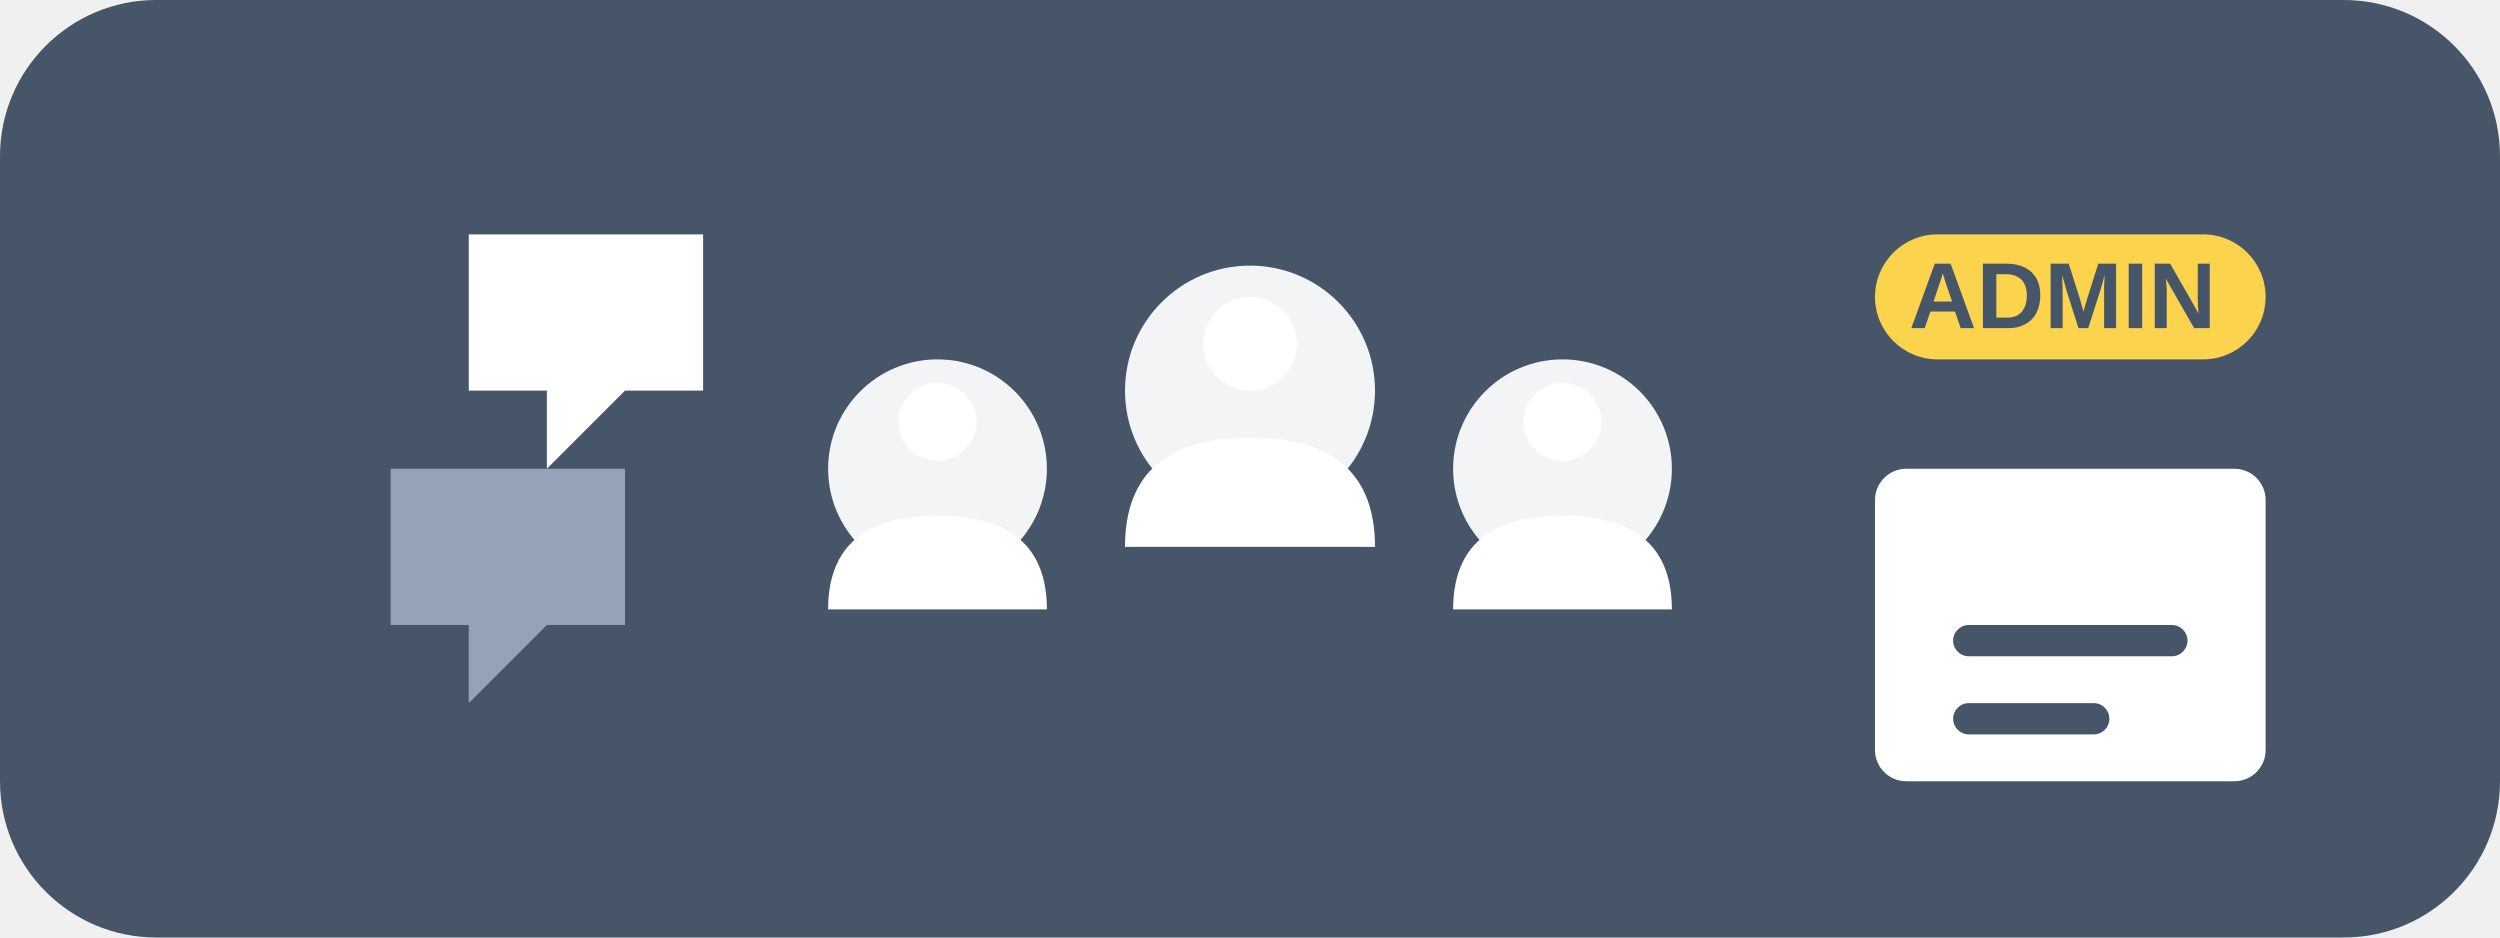
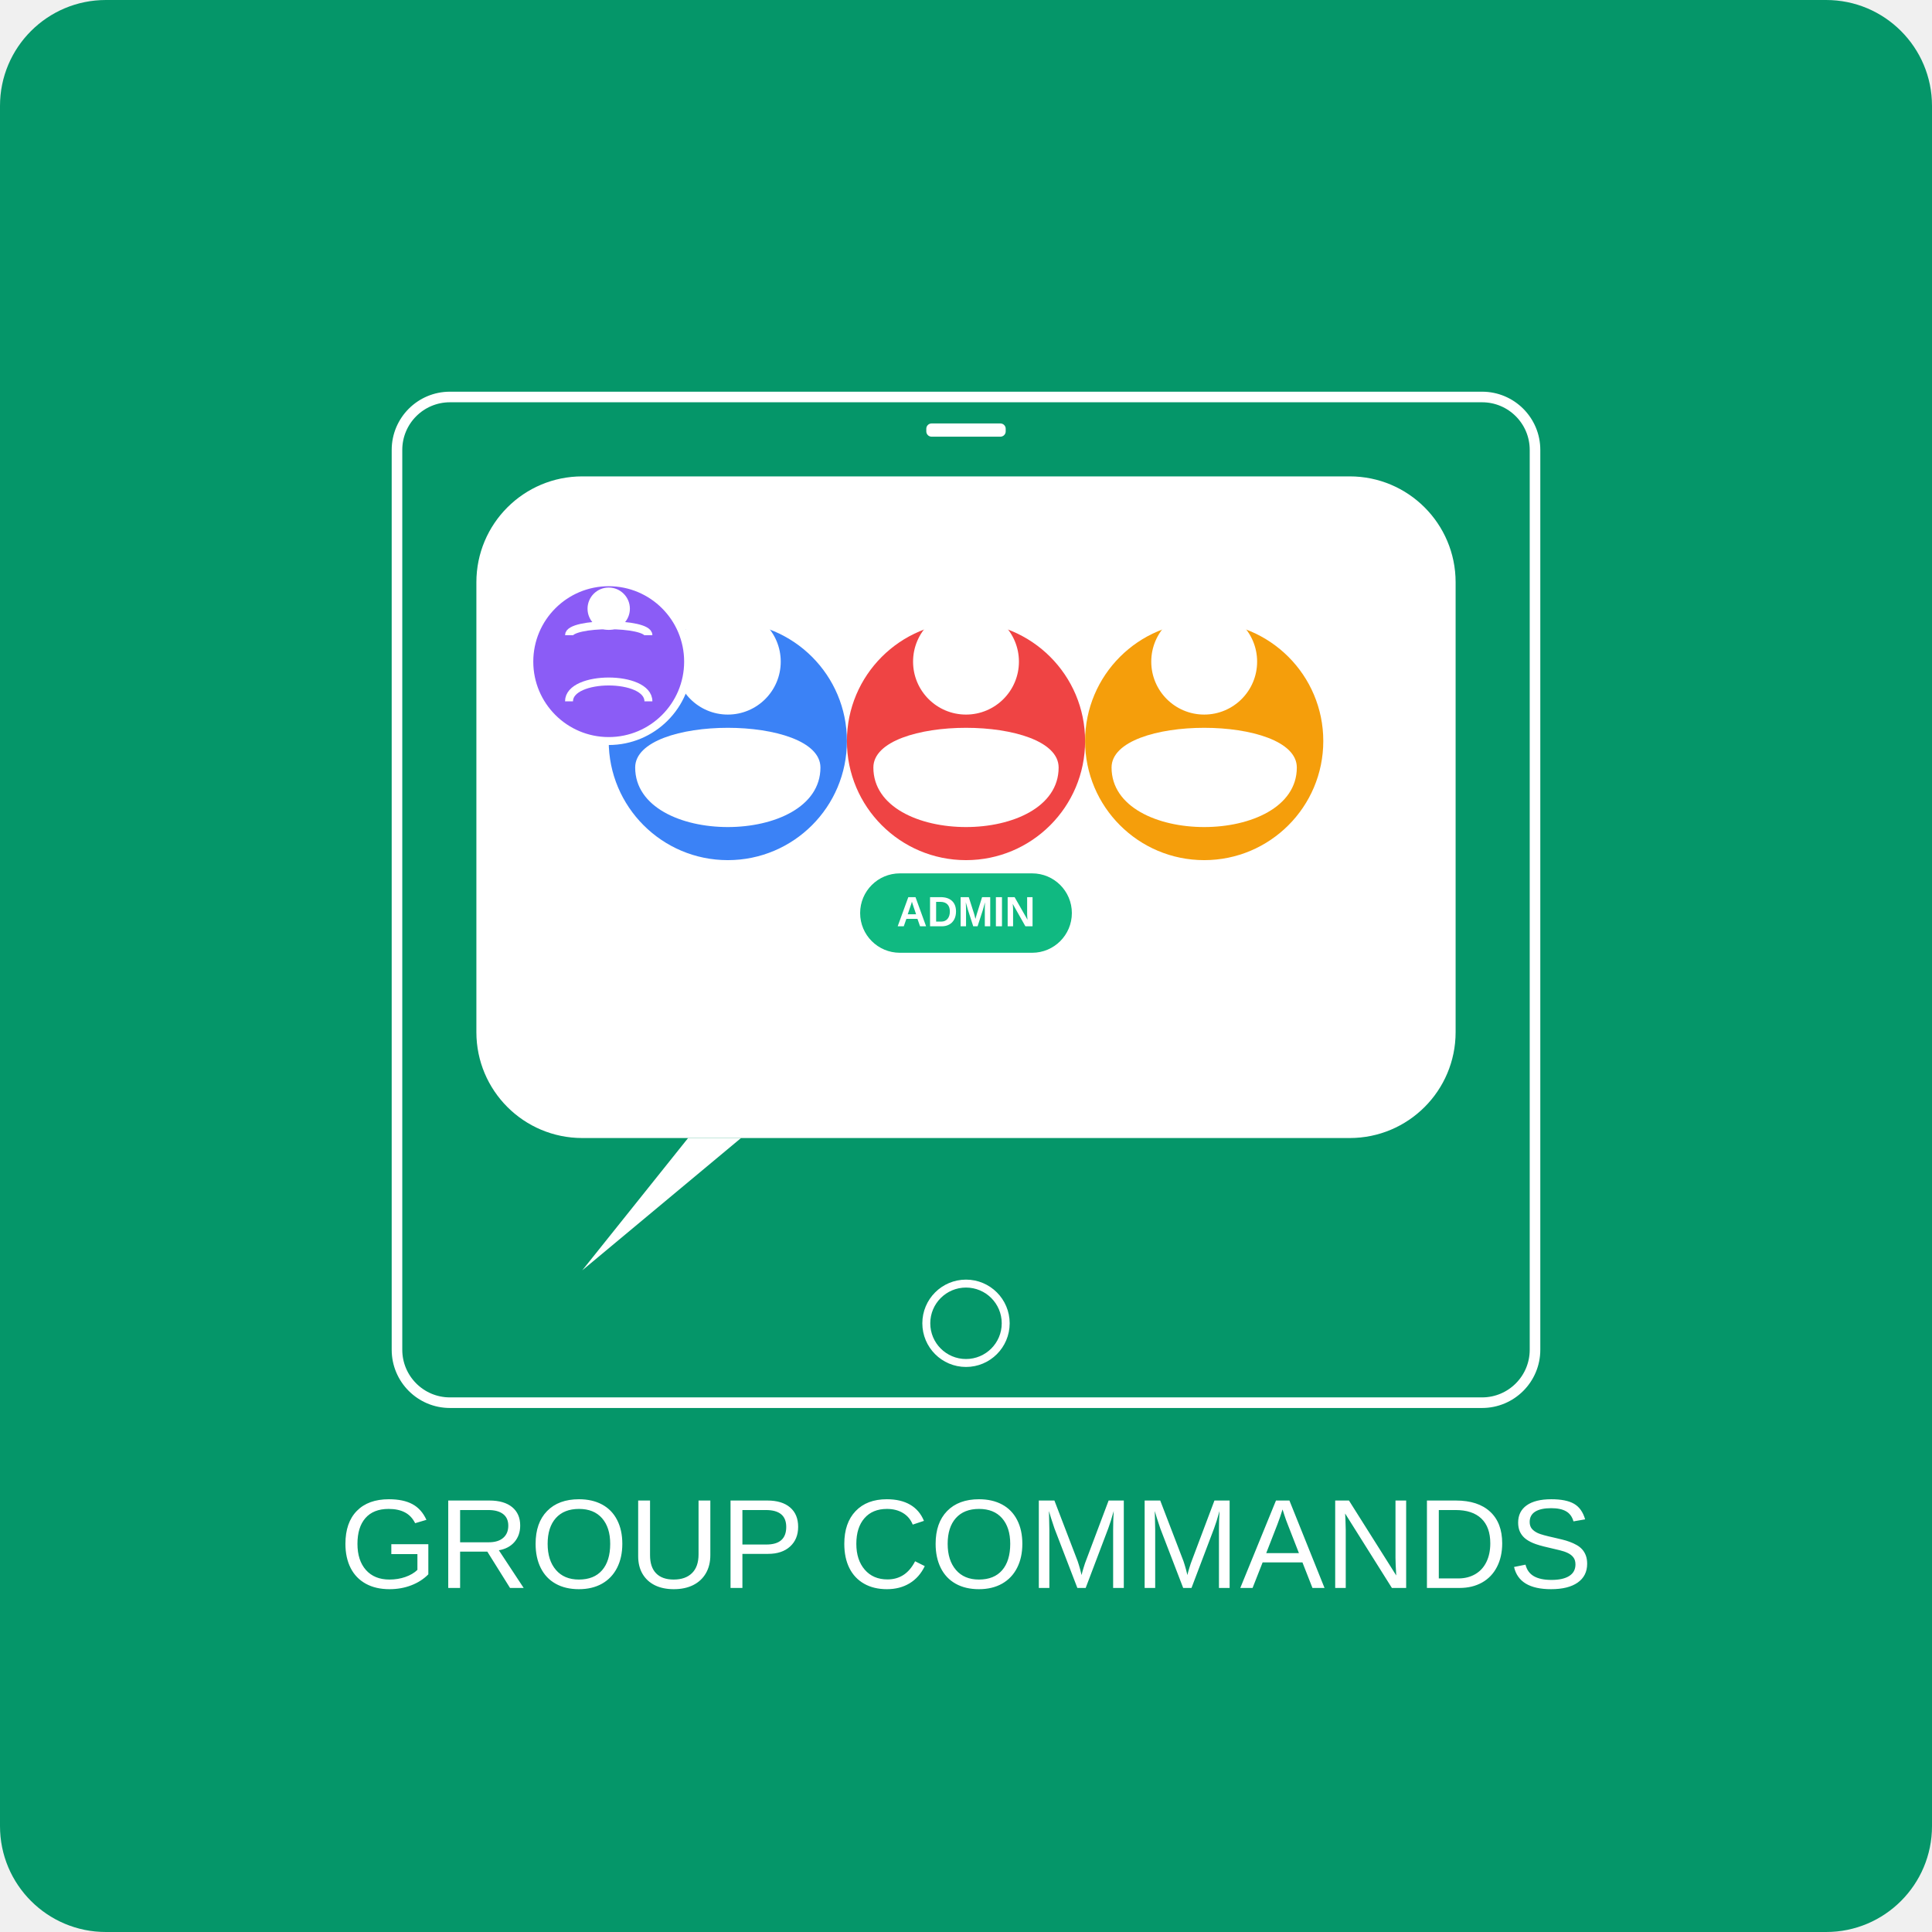
- <svg xmlns="http://www.w3.org/2000/svg" width="160" height="60" viewBox="0 0 160 60">
-   <rect width="160" height="60" rx="10" fill="#475569" />
-   <g fill="#FFFFFF">
-     <circle cx="80" cy="25" r="8" fill="#F3F4F6" />
-     <circle cx="80" cy="22" r="3" />
-     <path d="M72,35 Q72,28 80,28 Q88,28 88,35 Z" />
-     <circle cx="60" cy="30" r="7" fill="#F3F4F6" />
-     <circle cx="60" cy="27" r="2.5" />
-     <path d="M53,39 Q53,33 60,33 Q67,33 67,39 Z" />
-     <circle cx="100" cy="30" r="7" fill="#F3F4F6" />
-     <circle cx="100" cy="27" r="2.5" />
-     <path d="M93,39 Q93,33 100,33 Q107,33 107,39 Z" />
-     <path d="M30,15 L45,15 L45,25 L40,25 L35,30 L35,25 L30,25 Z" />
-     <path d="M25,30 L40,30 L40,40 L35,40 L30,45 L30,40 L25,40 Z" fill="#94A3B8" />
-     <rect x="120" y="15" width="25" height="8" rx="4" fill="#FCD34D" />
-     <text x="132" y="21" font-family="Arial" font-size="6" font-weight="bold" text-anchor="middle" fill="#475569">ADMIN</text>
-     <rect x="120" y="30" width="25" height="20" rx="2" />
-     <circle cx="132" cy="35" r="2" />
-     <rect x="125" y="40" width="15" height="2" rx="1" fill="#475569" />
-     <rect x="125" y="45" width="10" height="2" rx="1" fill="#475569" />
-   </g>
+ <svg xmlns="http://www.w3.org/2000/svg" width="730" height="730" viewBox="0 0 730 730">
+   <rect width="730" height="730" rx="40" fill="#059669" />
+   <rect x="180" y="180" width="370" height="250" rx="40" fill="#FFFFFF" />
+   <polygon points="260,430 220,480 280,430" fill="#FFFFFF" />
+   <circle cx="275" cy="280" r="45" fill="#3B82F6" />
+   <circle cx="275" cy="250" r="20" fill="#FFFFFF" />
+   <path d="M240,290 C240,270 310,270 310,290 C310,320 240,320 240,290 Z" fill="#FFFFFF" />
+   <circle cx="365" cy="280" r="45" fill="#EF4444" />
+   <circle cx="365" cy="250" r="20" fill="#FFFFFF" />
+   <path d="M330,290 C330,270 400,270 400,290 C400,320 330,320 330,290 Z" fill="#FFFFFF" />
+   <circle cx="455" cy="280" r="45" fill="#F59E0B" />
+   <circle cx="455" cy="250" r="20" fill="#FFFFFF" />
+   <path d="M420,290 C420,270 490,270 490,290 C490,320 420,320 420,290 Z" fill="#FFFFFF" />
+   <rect x="325" y="330" width="80" height="30" rx="15" fill="#10B981" />
+   <text x="365" y="350" font-family="Arial, sans-serif" font-size="16" font-weight="bold" text-anchor="middle" fill="#FFFFFF">ADMIN</text>
+   <circle cx="230" cy="250" r="30" fill="#8B5CF6" stroke="#FFFFFF" stroke-width="3" />
+   <path d="M215,240 C215,235 245,235 245,240" fill="none" stroke="#FFFFFF" stroke-width="3" />
+   <circle cx="230" cy="230" r="8" fill="#FFFFFF" />
+   <path d="M215,265 C215,255 245,255 245,265" fill="none" stroke="#FFFFFF" stroke-width="3" />
+   <rect x="150" y="150" width="430" height="380" rx="20" fill="none" stroke="#FFFFFF" stroke-width="4" />
+   <circle cx="365" cy="500" r="15" fill="none" stroke="#FFFFFF" stroke-width="3" />
+   <rect x="350" y="160" width="30" height="5" rx="2" fill="#FFFFFF" />
+   <text x="365" y="600" font-family="Arial, sans-serif" font-size="48" text-anchor="middle" fill="#FFFFFF">GROUP COMMANDS</text>
</svg>
